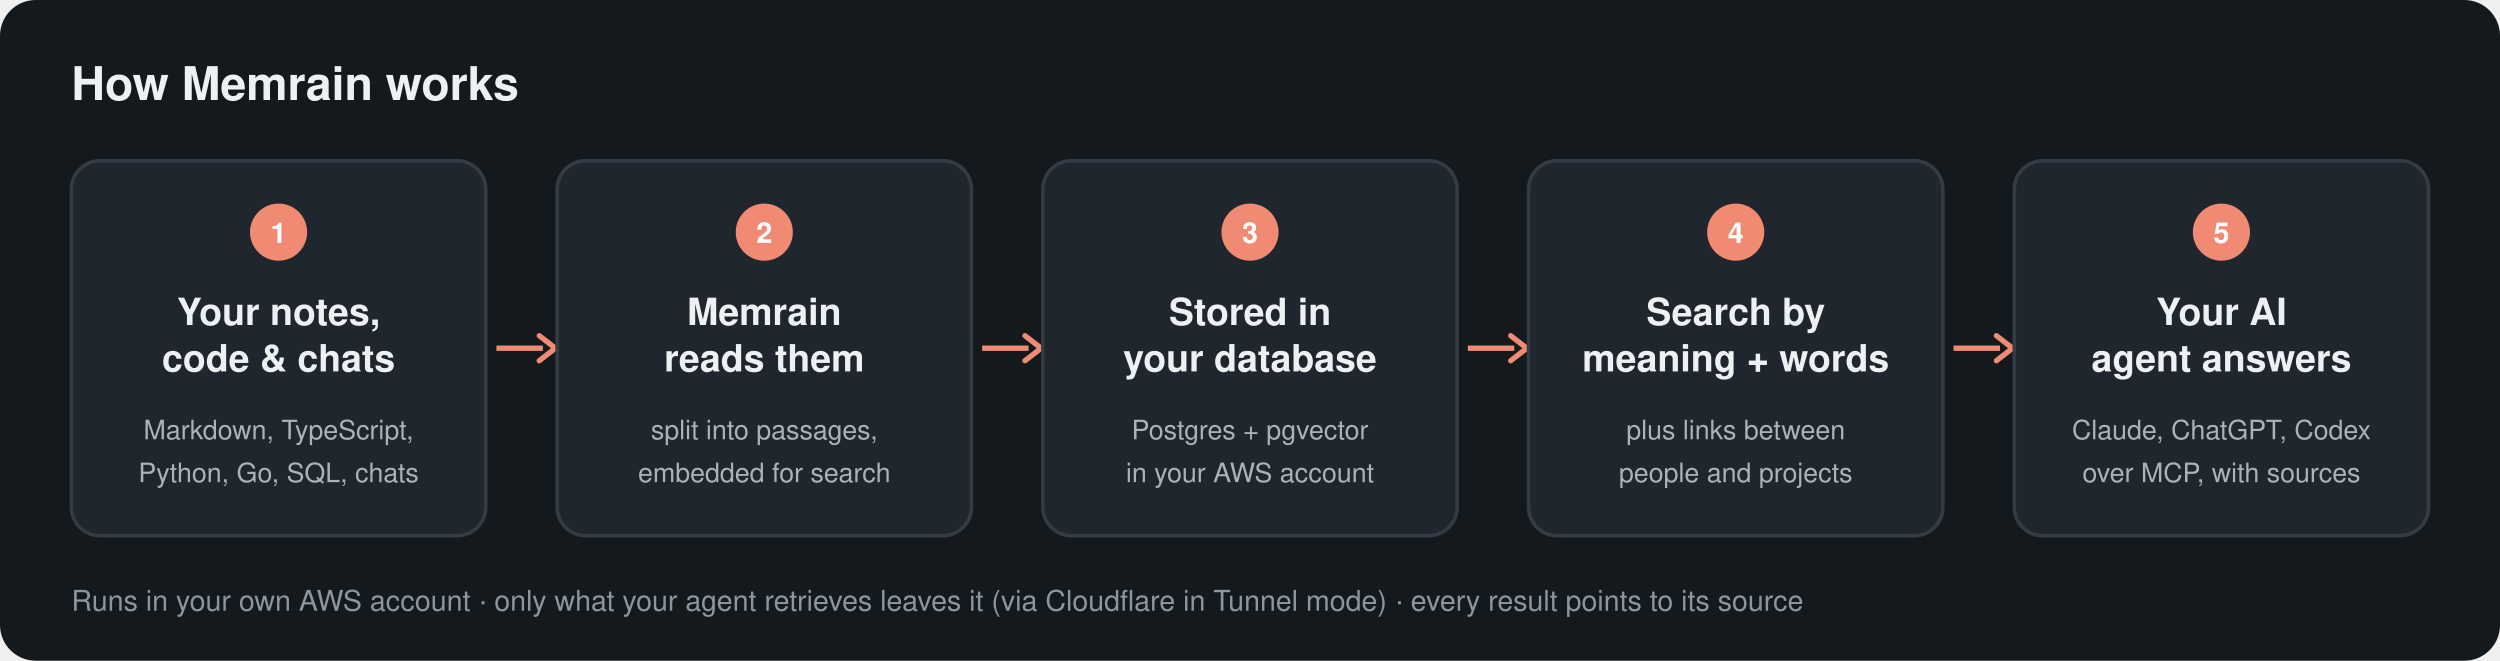
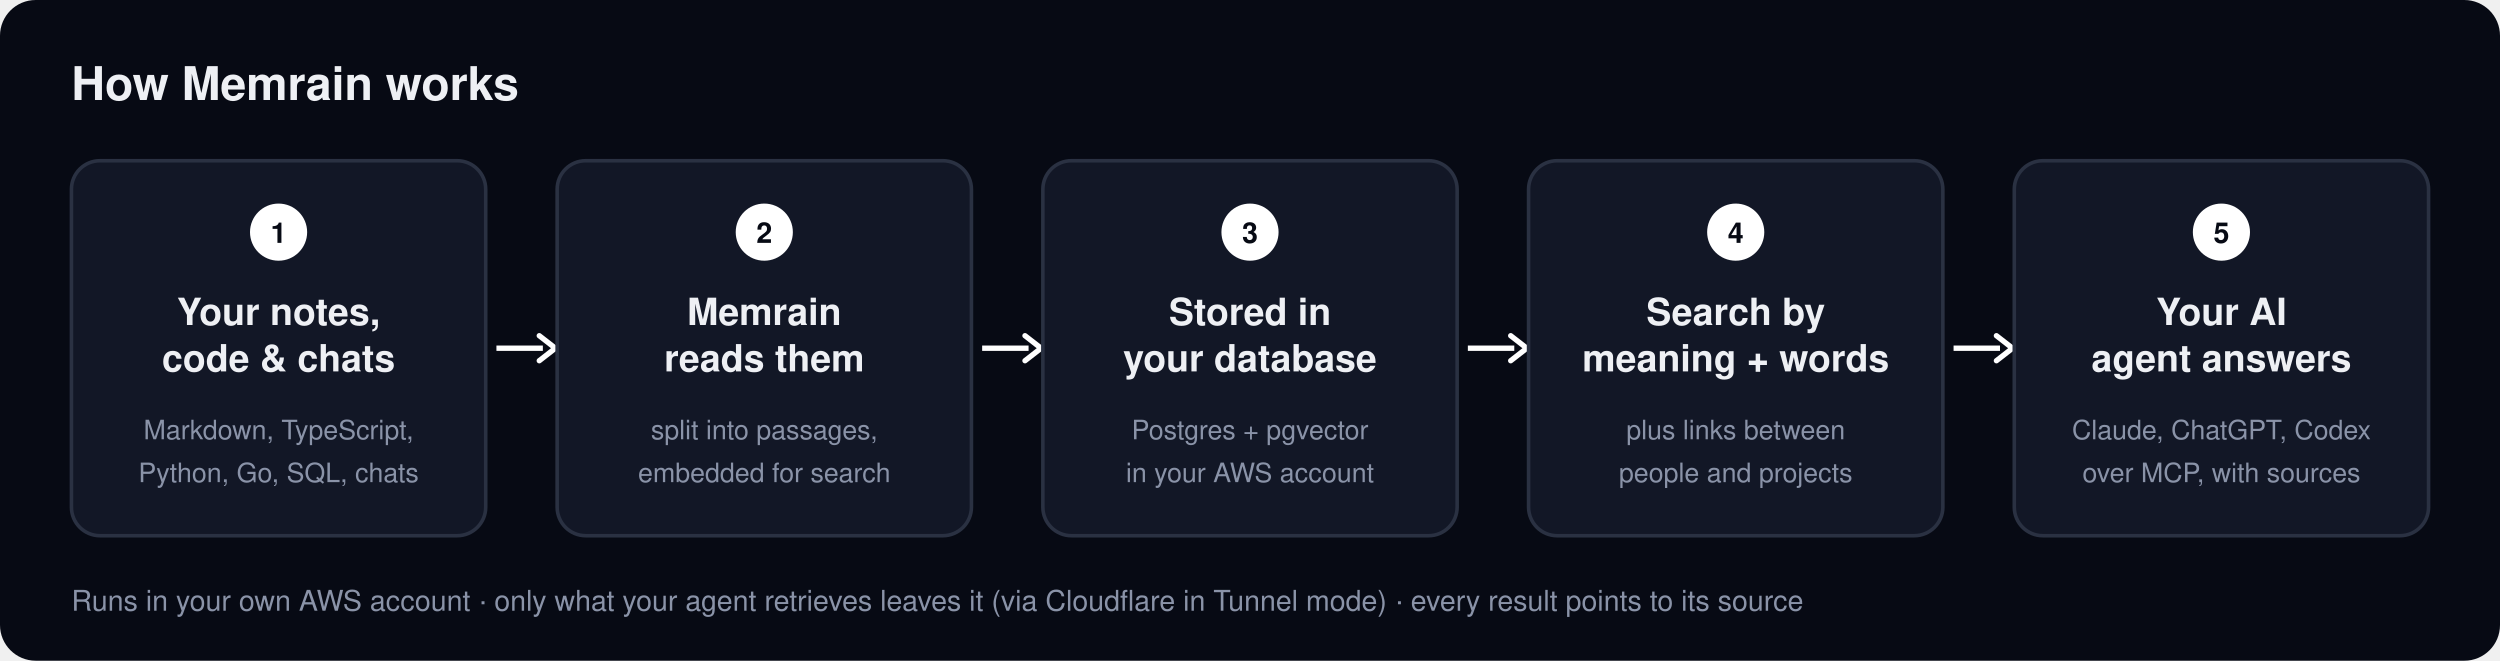
<svg xmlns="http://www.w3.org/2000/svg" viewBox="0 0 1400 370" width="1400" height="370" font-family="-apple-system,BlinkMacSystemFont,Segoe UI,Helvetica,Arial,sans-serif" role="img" aria-label="How Memrain works: your notes, code and chats are read once, stored in your own Postgres, searched by meaning and keywords, and handed to your AI agent with sources.">
-   <rect width="1400" height="370" rx="20" fill="#14191E" />
-   <text x="40" y="56" font-size="26" font-weight="700" fill="#EEF1F3">How Memrain works</text>
-   <rect x="40" y="90" width="232" height="210" rx="16" fill="#1F262D" stroke="#323C45" stroke-width="2" />
-   <circle cx="156" cy="130" r="16" fill="#F08A72" />
-   <text x="156" y="136" text-anchor="middle" font-size="16" font-weight="700" fill="#FFFFFF">1</text>
-   <text x="156" y="182" text-anchor="middle" font-size="21" font-weight="700" fill="#EEF1F3">Your notes,</text>
-   <text x="156" y="208" text-anchor="middle" font-size="21" font-weight="700" fill="#EEF1F3">code &amp; chats</text>
-   <text x="156" y="246" text-anchor="middle" font-size="15" fill="#A9B3BA">Markdown, TypeScript,</text>
-   <text x="156" y="270" text-anchor="middle" font-size="15" fill="#A9B3BA">Python, Go, SQL, chats</text>
-   <path d="M278 195 h26" stroke="#F08A72" stroke-width="3" fill="none" />
-   <path d="M302 188 l9 7 l-9 7" stroke="#F08A72" stroke-width="3" fill="none" stroke-linecap="round" stroke-linejoin="round" />
-   <rect x="312" y="90" width="232" height="210" rx="16" fill="#1F262D" stroke="#323C45" stroke-width="2" />
-   <circle cx="428" cy="130" r="16" fill="#F08A72" />
-   <text x="428" y="136" text-anchor="middle" font-size="16" font-weight="700" fill="#FFFFFF">2</text>
-   <text x="428" y="182" text-anchor="middle" font-size="21" font-weight="700" fill="#EEF1F3">Memrain</text>
-   <text x="428" y="208" text-anchor="middle" font-size="21" font-weight="700" fill="#EEF1F3">reads them</text>
-   <text x="428" y="246" text-anchor="middle" font-size="15" fill="#A9B3BA">split into passages,</text>
-   <text x="428" y="270" text-anchor="middle" font-size="15" fill="#A9B3BA">embedded for search</text>
-   <path d="M550 195 h26" stroke="#F08A72" stroke-width="3" fill="none" />
-   <path d="M574 188 l9 7 l-9 7" stroke="#F08A72" stroke-width="3" fill="none" stroke-linecap="round" stroke-linejoin="round" />
-   <rect x="584" y="90" width="232" height="210" rx="16" fill="#1F262D" stroke="#323C45" stroke-width="2" />
-   <circle cx="700" cy="130" r="16" fill="#F08A72" />
-   <text x="700" y="136" text-anchor="middle" font-size="16" font-weight="700" fill="#FFFFFF">3</text>
-   <text x="700" y="182" text-anchor="middle" font-size="21" font-weight="700" fill="#EEF1F3">Stored in</text>
-   <text x="700" y="208" text-anchor="middle" font-size="21" font-weight="700" fill="#EEF1F3">your database</text>
-   <text x="700" y="246" text-anchor="middle" font-size="15" fill="#A9B3BA">Postgres + pgvector</text>
-   <text x="700" y="270" text-anchor="middle" font-size="15" fill="#A9B3BA">in your AWS account</text>
-   <path d="M822 195 h26" stroke="#F08A72" stroke-width="3" fill="none" />
-   <path d="M846 188 l9 7 l-9 7" stroke="#F08A72" stroke-width="3" fill="none" stroke-linecap="round" stroke-linejoin="round" />
-   <rect x="856" y="90" width="232" height="210" rx="16" fill="#1F262D" stroke="#323C45" stroke-width="2" />
-   <circle cx="972" cy="130" r="16" fill="#F08A72" />
-   <text x="972" y="136" text-anchor="middle" font-size="16" font-weight="700" fill="#FFFFFF">4</text>
-   <text x="972" y="182" text-anchor="middle" font-size="21" font-weight="700" fill="#EEF1F3">Search by</text>
-   <text x="972" y="208" text-anchor="middle" font-size="21" font-weight="700" fill="#EEF1F3">meaning + words</text>
-   <text x="972" y="246" text-anchor="middle" font-size="15" fill="#A9B3BA">plus links between</text>
-   <text x="972" y="270" text-anchor="middle" font-size="15" fill="#A9B3BA">people and projects</text>
-   <path d="M1094 195 h26" stroke="#F08A72" stroke-width="3" fill="none" />
-   <path d="M1118 188 l9 7 l-9 7" stroke="#F08A72" stroke-width="3" fill="none" stroke-linecap="round" stroke-linejoin="round" />
-   <rect x="1128" y="90" width="232" height="210" rx="16" fill="#1F262D" stroke="#323C45" stroke-width="2" />
-   <circle cx="1244" cy="130" r="16" fill="#F08A72" />
-   <text x="1244" y="136" text-anchor="middle" font-size="16" font-weight="700" fill="#FFFFFF">5</text>
-   <text x="1244" y="182" text-anchor="middle" font-size="21" font-weight="700" fill="#EEF1F3">Your AI</text>
-   <text x="1244" y="208" text-anchor="middle" font-size="21" font-weight="700" fill="#EEF1F3">agent answers</text>
-   <text x="1244" y="246" text-anchor="middle" font-size="15" fill="#A9B3BA">Claude, ChatGPT, Codex</text>
-   <text x="1244" y="270" text-anchor="middle" font-size="15" fill="#A9B3BA">over MCP, with sources</text>
-   <text x="40" y="342" font-size="16" fill="#8C969D">Runs in your own AWS account · only what your agent retrieves leaves it (via Cloudflare in Tunnel mode) · every result points to its source</text>
+   <rect width="1400" height="370" rx="20" fill="#070A14" />
+   <text x="40" y="56" font-size="26" font-weight="700" fill="#EEF0F4">How Memrain works</text>
+   <rect x="40" y="90" width="232" height="210" rx="16" fill="#121726" stroke="#2A3142" stroke-width="2" />
+   <circle cx="156" cy="130" r="16" fill="#FFFFFF" />
+   <text x="156" y="136" text-anchor="middle" font-size="16" font-weight="700" fill="#070A14">1</text>
+   <text x="156" y="182" text-anchor="middle" font-size="21" font-weight="700" fill="#EEF0F4">Your notes,</text>
+   <text x="156" y="208" text-anchor="middle" font-size="21" font-weight="700" fill="#EEF0F4">code &amp; chats</text>
+   <text x="156" y="246" text-anchor="middle" font-size="15" fill="#8A93A8">Markdown, TypeScript,</text>
+   <text x="156" y="270" text-anchor="middle" font-size="15" fill="#8A93A8">Python, Go, SQL, chats</text>
+   <path d="M278 195 h26" stroke="#FFFFFF" stroke-width="3" fill="none" />
+   <path d="M302 188 l9 7 l-9 7" stroke="#FFFFFF" stroke-width="3" fill="none" stroke-linecap="round" stroke-linejoin="round" />
+   <rect x="312" y="90" width="232" height="210" rx="16" fill="#121726" stroke="#2A3142" stroke-width="2" />
+   <circle cx="428" cy="130" r="16" fill="#FFFFFF" />
+   <text x="428" y="136" text-anchor="middle" font-size="16" font-weight="700" fill="#070A14">2</text>
+   <text x="428" y="182" text-anchor="middle" font-size="21" font-weight="700" fill="#EEF0F4">Memrain</text>
+   <text x="428" y="208" text-anchor="middle" font-size="21" font-weight="700" fill="#EEF0F4">reads them</text>
+   <text x="428" y="246" text-anchor="middle" font-size="15" fill="#8A93A8">split into passages,</text>
+   <text x="428" y="270" text-anchor="middle" font-size="15" fill="#8A93A8">embedded for search</text>
+   <path d="M550 195 h26" stroke="#FFFFFF" stroke-width="3" fill="none" />
+   <path d="M574 188 l9 7 l-9 7" stroke="#FFFFFF" stroke-width="3" fill="none" stroke-linecap="round" stroke-linejoin="round" />
+   <rect x="584" y="90" width="232" height="210" rx="16" fill="#121726" stroke="#2A3142" stroke-width="2" />
+   <circle cx="700" cy="130" r="16" fill="#FFFFFF" />
+   <text x="700" y="136" text-anchor="middle" font-size="16" font-weight="700" fill="#070A14">3</text>
+   <text x="700" y="182" text-anchor="middle" font-size="21" font-weight="700" fill="#EEF0F4">Stored in</text>
+   <text x="700" y="208" text-anchor="middle" font-size="21" font-weight="700" fill="#EEF0F4">your database</text>
+   <text x="700" y="246" text-anchor="middle" font-size="15" fill="#8A93A8">Postgres + pgvector</text>
+   <text x="700" y="270" text-anchor="middle" font-size="15" fill="#8A93A8">in your AWS account</text>
+   <path d="M822 195 h26" stroke="#FFFFFF" stroke-width="3" fill="none" />
+   <path d="M846 188 l9 7 l-9 7" stroke="#FFFFFF" stroke-width="3" fill="none" stroke-linecap="round" stroke-linejoin="round" />
+   <rect x="856" y="90" width="232" height="210" rx="16" fill="#121726" stroke="#2A3142" stroke-width="2" />
+   <circle cx="972" cy="130" r="16" fill="#FFFFFF" />
+   <text x="972" y="136" text-anchor="middle" font-size="16" font-weight="700" fill="#070A14">4</text>
+   <text x="972" y="182" text-anchor="middle" font-size="21" font-weight="700" fill="#EEF0F4">Search by</text>
+   <text x="972" y="208" text-anchor="middle" font-size="21" font-weight="700" fill="#EEF0F4">meaning + words</text>
+   <text x="972" y="246" text-anchor="middle" font-size="15" fill="#8A93A8">plus links between</text>
+   <text x="972" y="270" text-anchor="middle" font-size="15" fill="#8A93A8">people and projects</text>
+   <path d="M1094 195 h26" stroke="#FFFFFF" stroke-width="3" fill="none" />
+   <path d="M1118 188 l9 7 l-9 7" stroke="#FFFFFF" stroke-width="3" fill="none" stroke-linecap="round" stroke-linejoin="round" />
+   <rect x="1128" y="90" width="232" height="210" rx="16" fill="#121726" stroke="#2A3142" stroke-width="2" />
+   <circle cx="1244" cy="130" r="16" fill="#FFFFFF" />
+   <text x="1244" y="136" text-anchor="middle" font-size="16" font-weight="700" fill="#070A14">5</text>
+   <text x="1244" y="182" text-anchor="middle" font-size="21" font-weight="700" fill="#EEF0F4">Your AI</text>
+   <text x="1244" y="208" text-anchor="middle" font-size="21" font-weight="700" fill="#EEF0F4">agent answers</text>
+   <text x="1244" y="246" text-anchor="middle" font-size="15" fill="#8A93A8">Claude, ChatGPT, Codex</text>
+   <text x="1244" y="270" text-anchor="middle" font-size="15" fill="#8A93A8">over MCP, with sources</text>
+   <text x="40" y="342" font-size="16" fill="#8A93A8">Runs in your own AWS account · only what your agent retrieves leaves it (via Cloudflare in Tunnel mode) · every result points to its source</text>
</svg>
